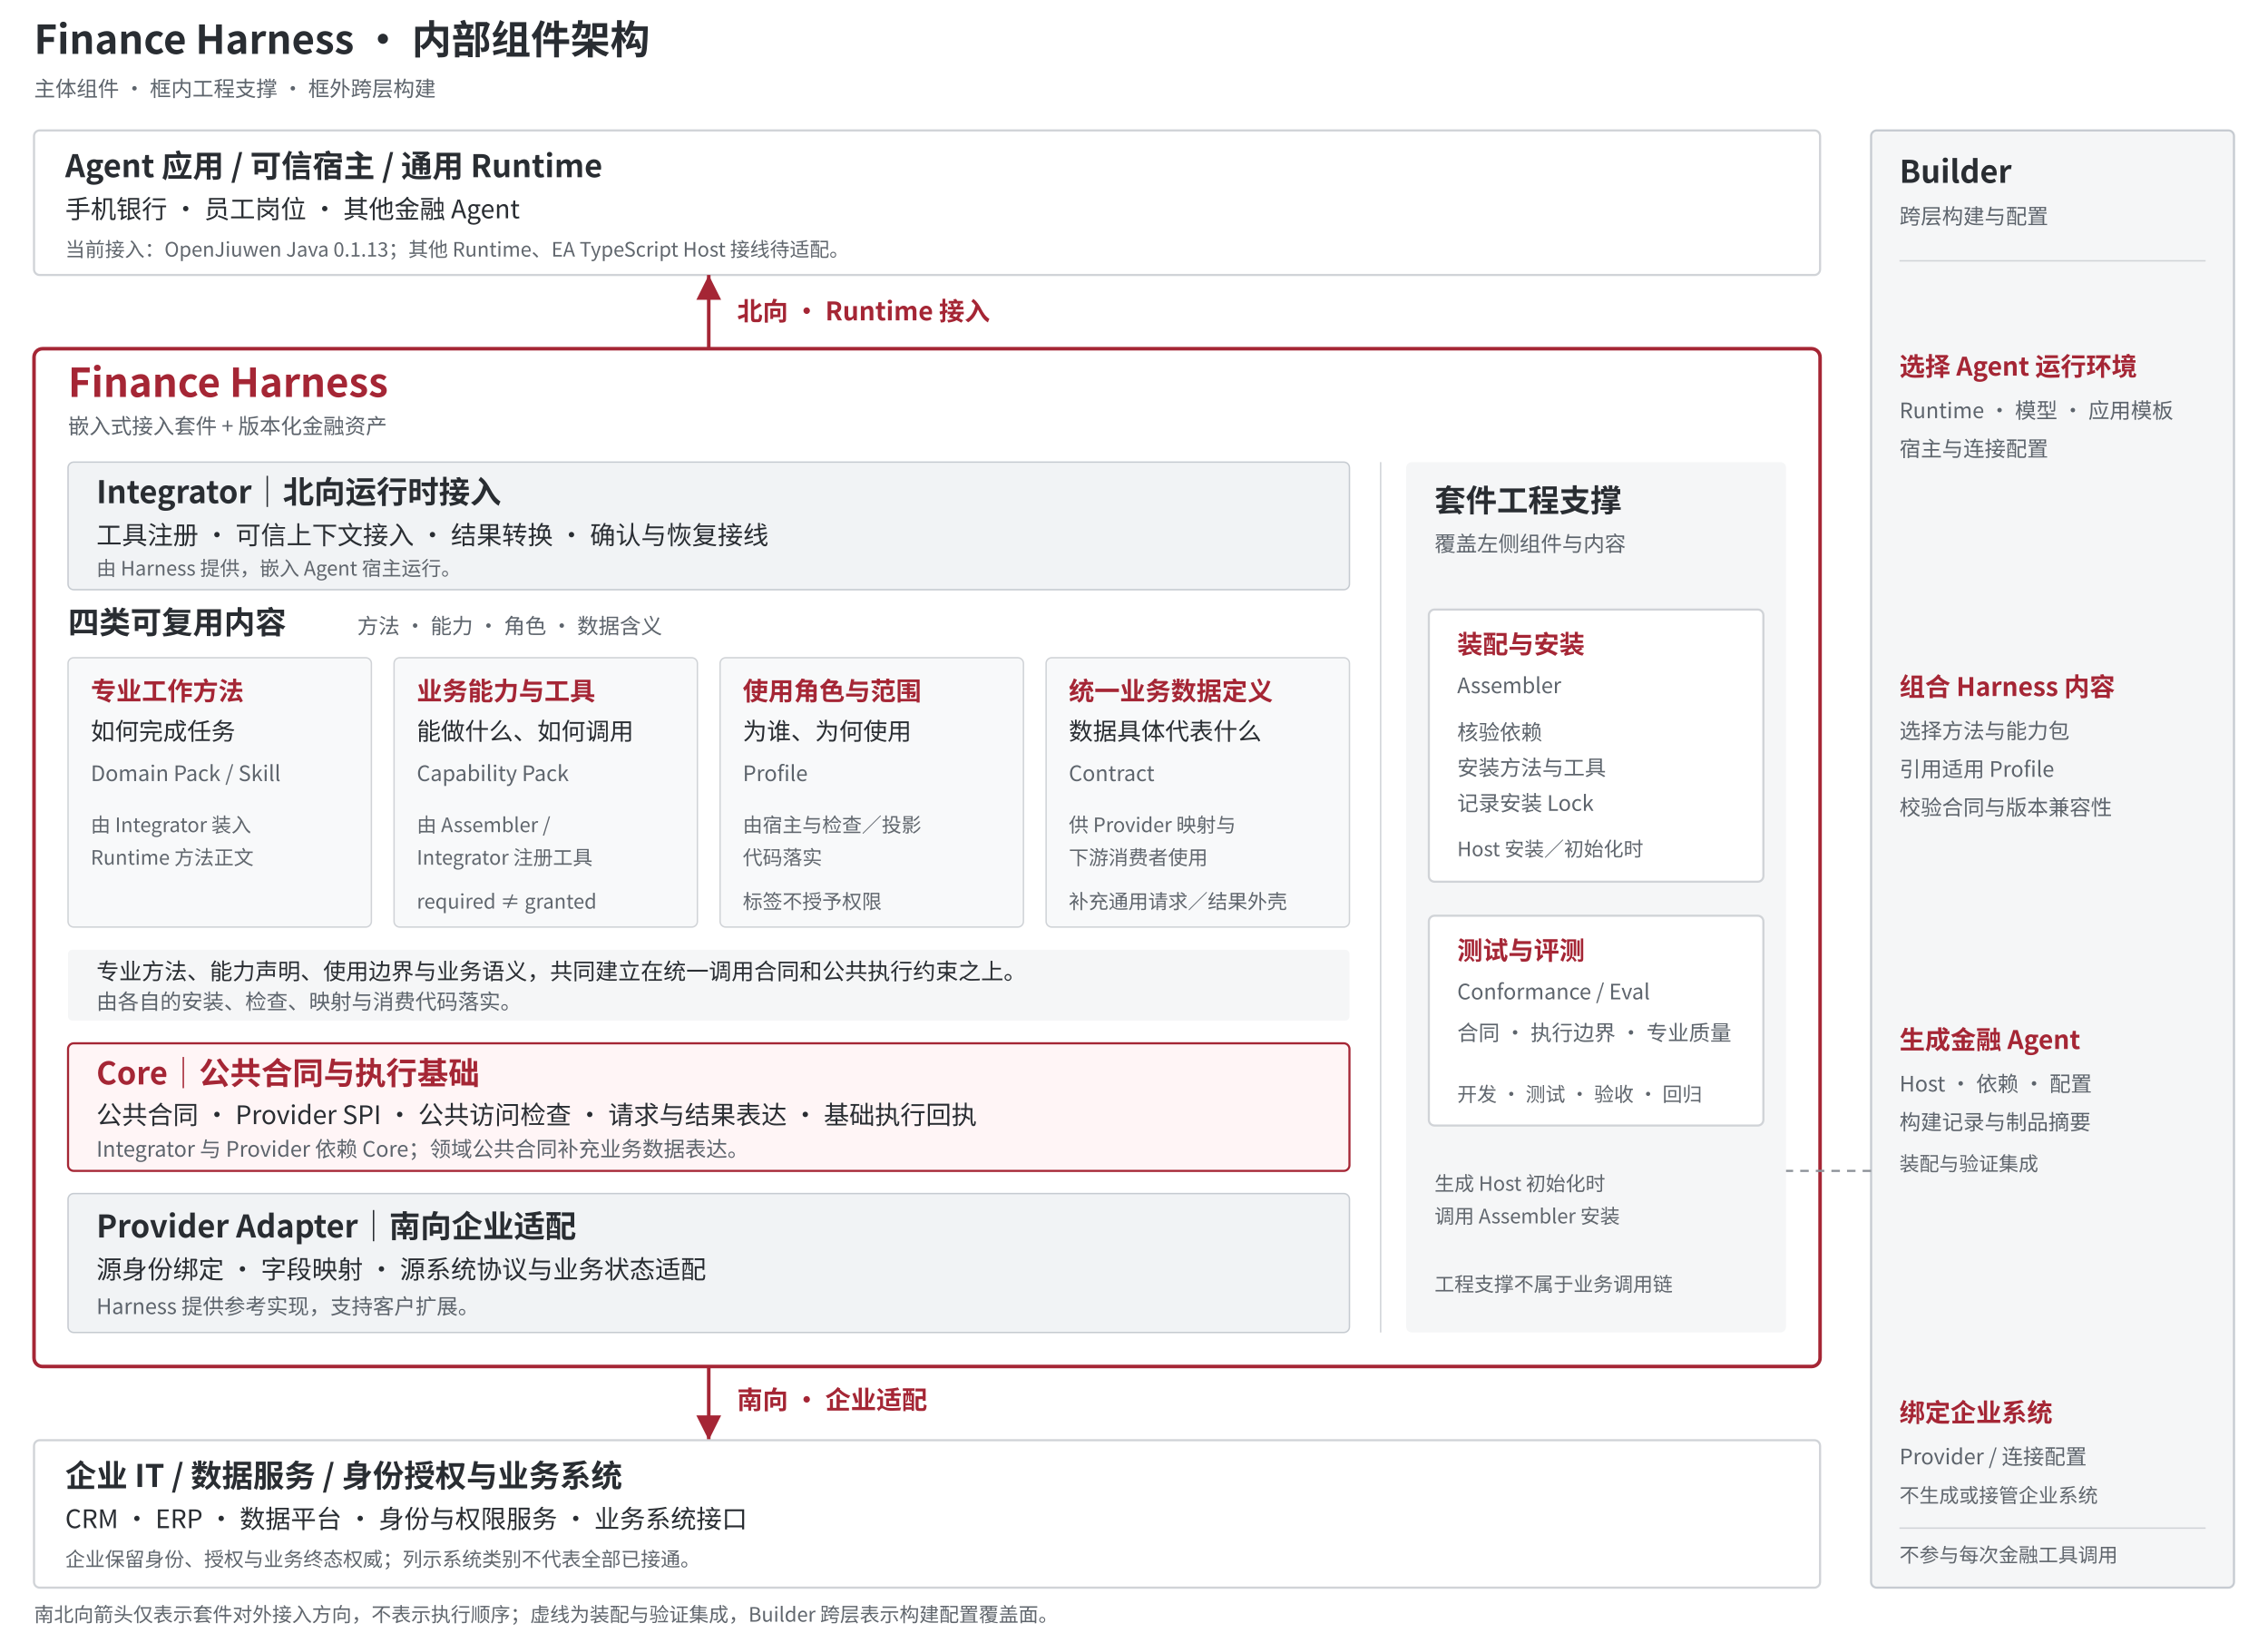
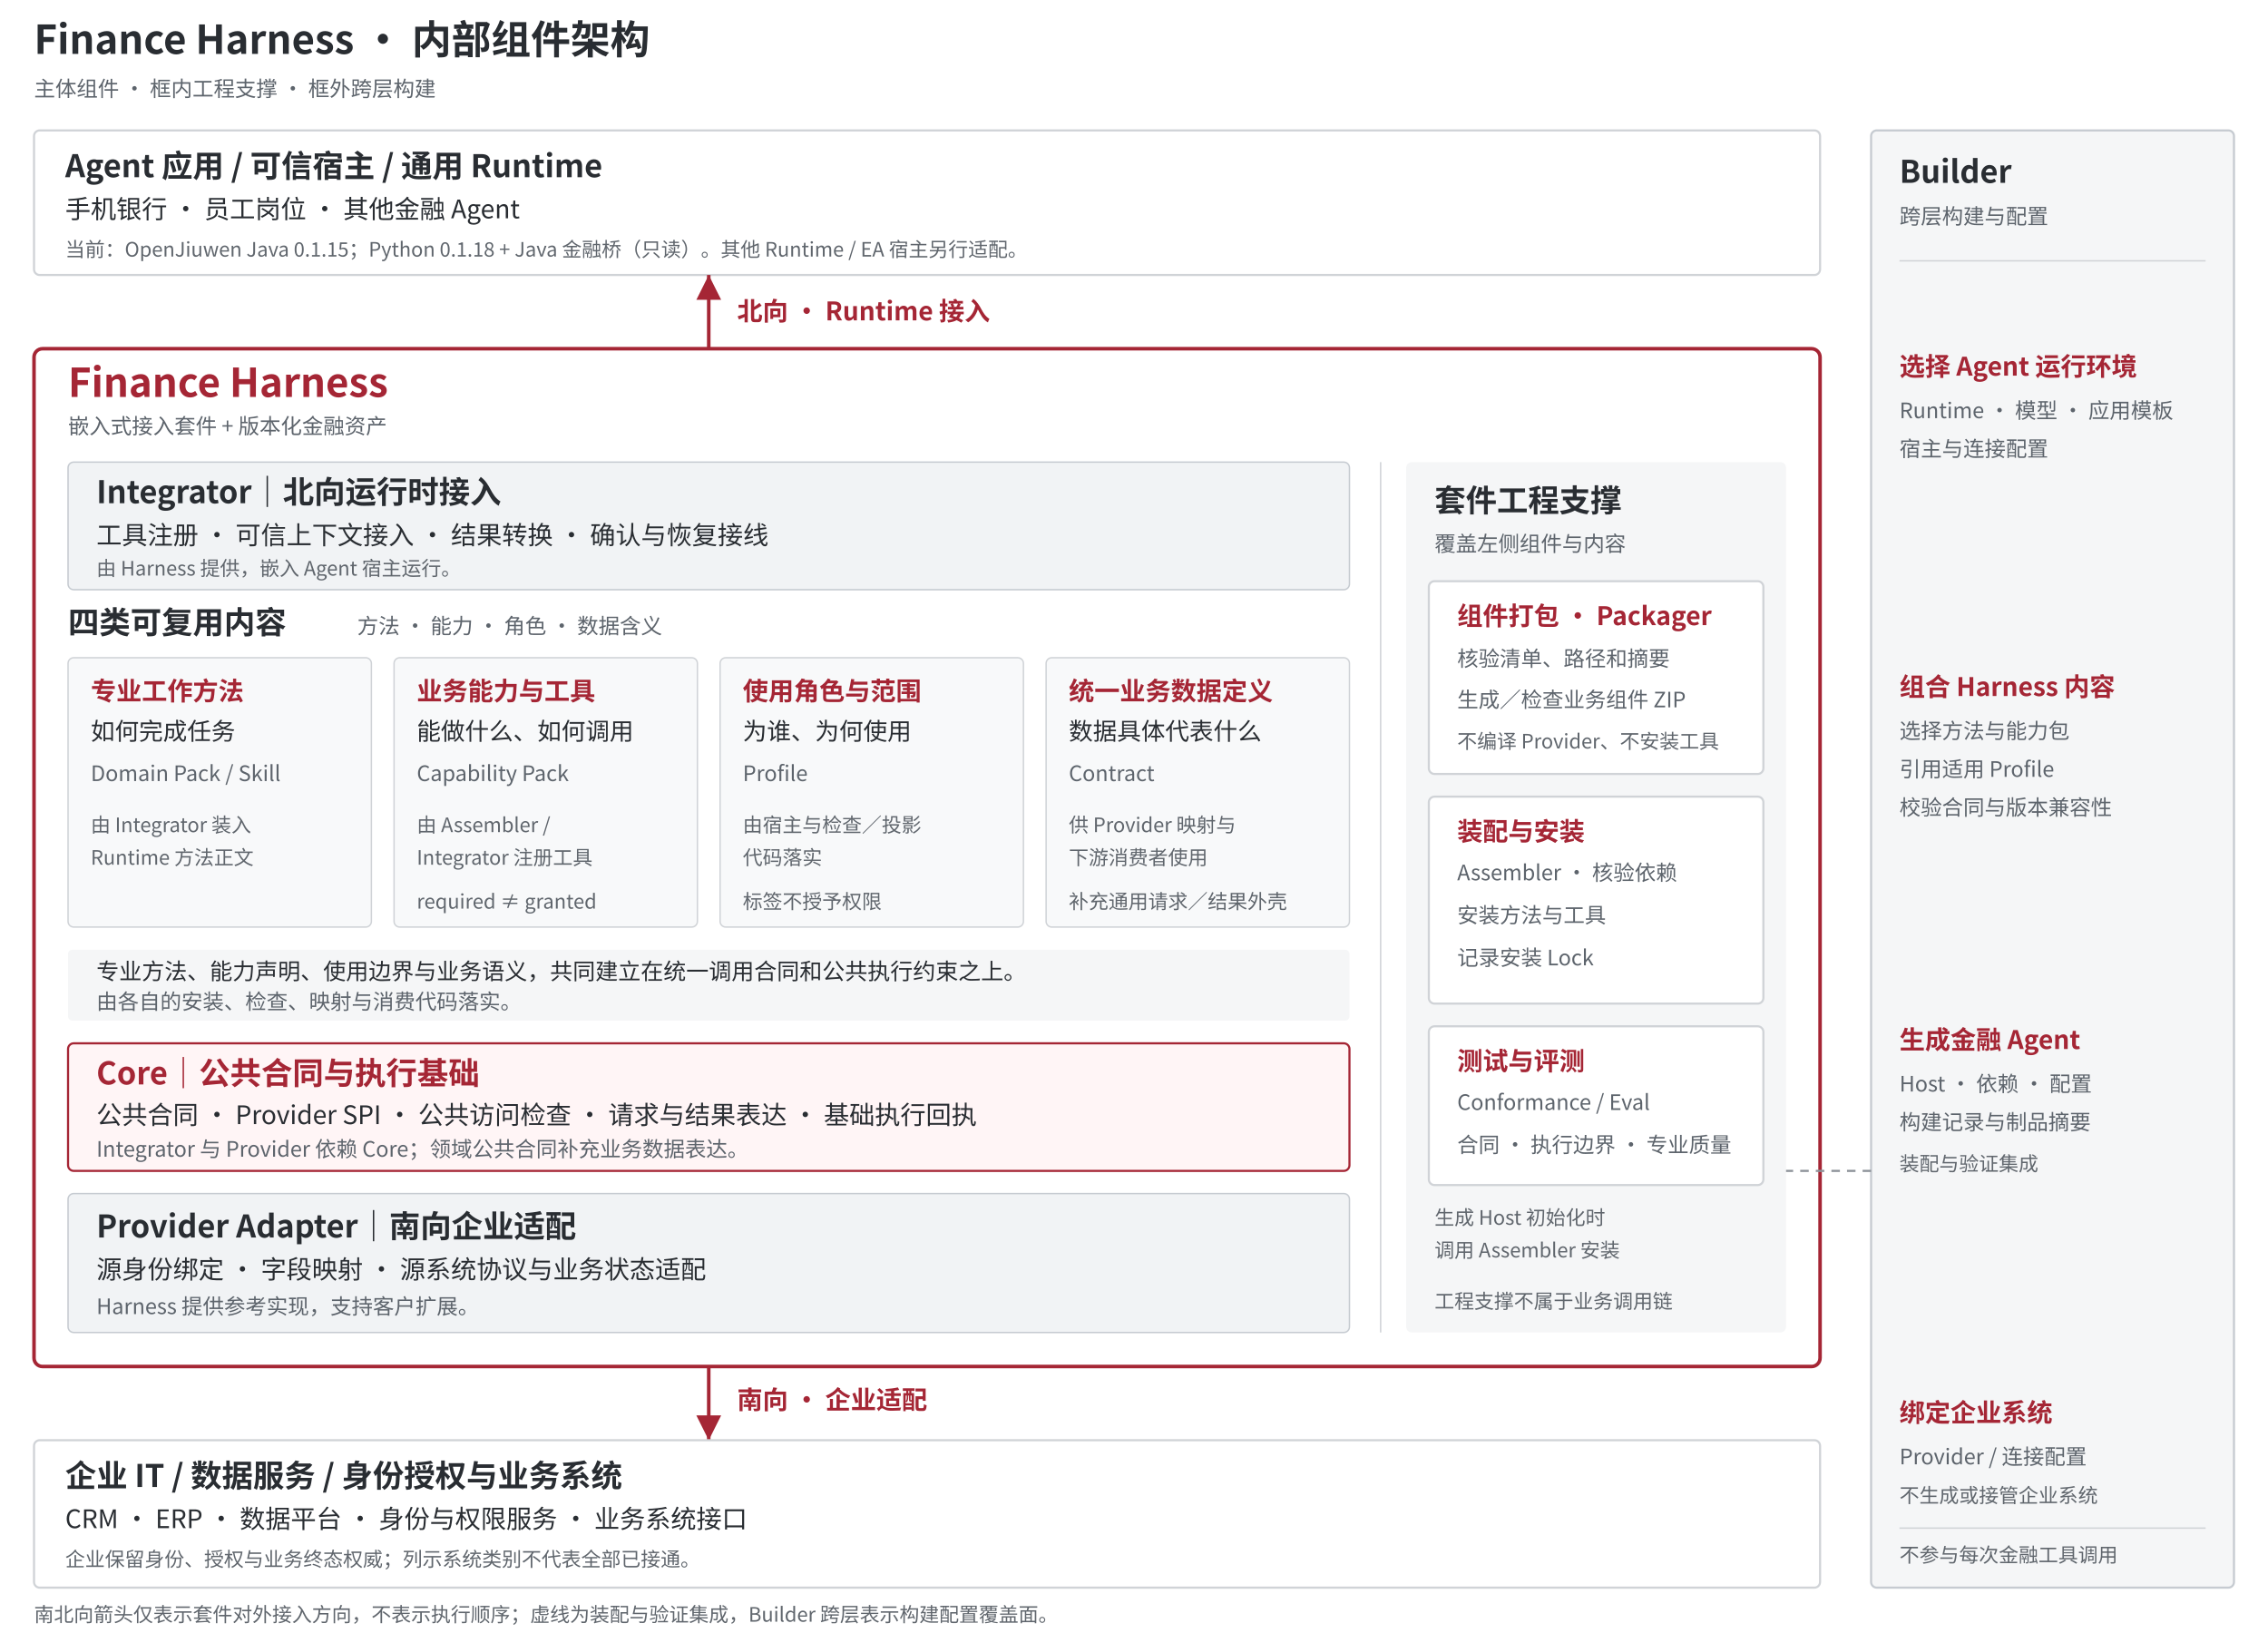
<svg xmlns="http://www.w3.org/2000/svg" width="1600" height="1152" viewBox="0 0 1600 1152" role="img" aria-labelledby="architecture-title architecture-desc">
  <defs>
    <marker id="interface-arrow" viewBox="0 0 10 10" refX="10" refY="5" markerWidth="7" markerHeight="7" orient="auto">
      <path d="M0 0L10 5L0 10Z" fill="#a52635" />
    </marker>
  </defs>
  <style>text{font-family:"Noto Sans CJK SC","Microsoft YaHei",sans-serif;fill:#292d32;font-size:18px;letter-spacing:0}.title{font-size:28px;font-weight:700}.heading{font-size:22px;font-weight:700}.label{font-size:18px;font-weight:700;fill:#a52635}.small{font-size:15px;fill:#5d646c}.note{font-size:14px;fill:#60666d}.box{fill:#fff;stroke:#d0d3d7;stroke-width:1.5}.interface{fill:none;stroke:#a52635;stroke-width:2.5}.assembly{fill:none;stroke:#8c9198;stroke-width:1.5;stroke-dasharray:6 5}</style>
  <rect width="1600" height="1152" fill="#fff" />
  <text x="24" y="38" class="title">Finance Harness · 内部组件架构</text>
  <text x="24" y="68" class="small">主体组件 · 框内工程支撑 · 框外跨层构建</text>
  <g id="agent-environment" data-owner="host">
    <rect x="24" y="92" width="1260" height="102" rx="4" class="box" />
    <text x="46" y="125" class="heading">Agent 应用 / 可信宿主 / 通用 Runtime</text>
    <text x="46" y="154">手机银行 · 员工岗位 · 其他金融 Agent</text>
-     <text x="46" y="181" class="note">当前接入：OpenJiuwen Java 0.1.13；其他 Runtime、EA TypeScript Host 接线待适配。</text>
+     <text x="46" y="181" class="note">当前：OpenJiuwen Java 0.1.15；Python 0.1.18 + Java 金融桥（只读）。其他 Runtime / EA 宿主另行适配。</text>
  </g>
  <polyline data-relation="interface" data-from="finance-harness" data-to="agent-environment" points="500,246 500,194" class="interface" marker-end="url(#interface-arrow)" />
  <text x="520" y="226" class="label">北向 · Runtime 接入</text>
  <g id="finance-harness" data-view="component-ownership">
    <rect id="suite-boundary" x="24" y="246" width="1260" height="718" rx="6" fill="#fff" stroke="#a52635" stroke-width="2.5" />
    <text x="48" y="280" class="title" style="fill:#a52635">Finance Harness</text>
    <text x="48" y="306" class="small">嵌入式接入套件 + 版本化金融资产</text>
    <g id="integrator" data-owner="harness" data-deployment="host">
      <rect x="48" y="326" width="904" height="90" rx="4" fill="#f1f3f5" stroke="#c6cbd1" />
      <text x="68" y="355" class="heading">Integrator｜北向运行时接入</text>
      <text x="68" y="384">工具注册 · 可信上下文接入 · 结果转换 · 确认与恢复接线</text>
      <text x="68" y="406" class="note">由 Harness 提供，嵌入 Agent 宿主运行。</text>
    </g>
    <g id="key-assets">
      <text x="48" y="447" class="heading">四类可复用内容</text>
      <text x="252" y="447" class="small">方法 · 能力 · 角色 · 数据含义</text>
      <g id="domain-pack" data-kind="asset">
        <rect x="48" y="464" width="214" height="190" rx="4" fill="#f8f9fa" stroke="#d0d3d7" />
        <text x="64" y="494" class="label">专业工作方法</text>
        <text x="64" y="522" style="font-size:17px">如何完成任务</text>
        <text x="64" y="551" class="small">Domain Pack / Skill</text>
        <text x="64" y="587" class="note">由 Integrator 装入</text>
        <text x="64" y="610" class="note">Runtime 方法正文</text>
      </g>
      <g id="capability-pack" data-kind="asset">
        <rect x="278" y="464" width="214" height="190" rx="4" fill="#f8f9fa" stroke="#d0d3d7" />
        <text x="294" y="494" class="label">业务能力与工具</text>
        <text x="294" y="522" style="font-size:17px">能做什么、如何调用</text>
        <text x="294" y="551" class="small">Capability Pack</text>
        <text x="294" y="587" class="note">由 Assembler /</text>
        <text x="294" y="610" class="note">Integrator 注册工具</text>
        <text x="294" y="641" class="note">required ≠ granted</text>
      </g>
      <g id="profile" data-kind="asset">
        <rect x="508" y="464" width="214" height="190" rx="4" fill="#f8f9fa" stroke="#d0d3d7" />
        <text x="524" y="494" class="label">使用角色与范围</text>
        <text x="524" y="522" style="font-size:17px">为谁、为何使用</text>
        <text x="524" y="551" class="small">Profile</text>
        <text x="524" y="587" class="note">由宿主与检查／投影</text>
        <text x="524" y="610" class="note">代码落实</text>
        <text x="524" y="641" class="note">标签不授予权限</text>
      </g>
      <g id="domain-contract" data-kind="asset">
        <rect x="738" y="464" width="214" height="190" rx="4" fill="#f8f9fa" stroke="#d0d3d7" />
        <text x="754" y="494" class="label">统一业务数据定义</text>
        <text x="754" y="522" style="font-size:17px">数据具体代表什么</text>
        <text x="754" y="551" class="small">Contract</text>
        <text x="754" y="587" class="note">供 Provider 映射与</text>
        <text x="754" y="610" class="note">下游消费者使用</text>
        <text x="754" y="641" class="note">补充通用请求／结果外壳</text>
      </g>
    </g>
    <g id="asset-foundation-relation">
      <rect x="48" y="670" width="904" height="50" rx="3" fill="#f5f6f7" />
      <text x="68" y="691" style="font-size:16px">专业方法、能力声明、使用边界与业务语义，共同建立在统一调用合同和公共执行约束之上。</text>
      <text x="68" y="712" class="small">由各自的安装、检查、映射与消费代码落实。</text>
    </g>
    <g id="core" data-role="shared-foundation">
      <rect x="48" y="736" width="904" height="90" rx="4" fill="#fff5f6" stroke="#a52635" stroke-width="1.5" />
      <text x="68" y="765" class="heading" style="fill:#a52635">Core｜公共合同与执行基础</text>
      <text x="68" y="793">公共合同 · Provider SPI · 公共访问检查 · 请求与结果表达 · 基础执行回执</text>
      <text x="68" y="816" class="small">Integrator 与 Provider 依赖 Core；领域公共合同补充业务数据表达。</text>
    </g>
    <g id="provider" data-owner="harness">
      <rect x="48" y="842" width="904" height="98" rx="4" fill="#f1f3f5" stroke="#c6cbd1" />
      <text x="68" y="873" class="heading">Provider Adapter｜南向企业适配</text>
      <text x="68" y="902">源身份绑定 · 字段映射 · 源系统协议与业务状态适配</text>
      <text x="68" y="927" class="small">Harness 提供参考实现，支持客户扩展。</text>
    </g>
    <g id="assembly-support" data-role="support" data-scope="suite">
      <line id="support-divider" x1="974" y1="326" x2="974" y2="940" stroke="#d0d3d7" />
      <rect id="support-boundary" x="992" y="326" width="268" height="614" rx="4" fill="#f5f6f7" />
      <text x="1012" y="361" class="heading">套件工程支撑</text>
      <text x="1012" y="389" class="small">覆盖左侧组件与内容</text>
+       <g id="packaging-support" data-phase="publication">
+         <rect x="1008" y="410" width="236" height="136" rx="4" class="box" />
+         <text x="1028" y="441" class="label">组件打包 · Packager</text>
+         <text x="1028" y="470" class="small">核验清单、路径和摘要</text>
+         <text x="1028" y="499" class="small">生成／检查业务组件 ZIP</text>
+         <text x="1028" y="528" class="note">不编译 Provider、不安装工具</text>
+       </g>
      <g id="installation-support" data-phase="initialization">
-         <rect x="1008" y="430" width="236" height="192" rx="4" class="box" />
-         <text x="1028" y="461" class="label">装配与安装</text>
-         <text x="1028" y="489" class="small">Assembler</text>
-         <text x="1028" y="522" class="small">核验依赖</text>
-         <text x="1028" y="547" class="small">安装方法与工具</text>
-         <text x="1028" y="572" class="small">记录安装 Lock</text>
-         <text x="1028" y="604" class="note">Host 安装／初始化时</text>
+         <rect x="1008" y="562" width="236" height="146" rx="4" class="box" />
+         <text x="1028" y="593" class="label">装配与安装</text>
+         <text x="1028" y="621" class="small">Assembler · 核验依赖</text>
+         <text x="1028" y="651" class="small">安装方法与工具</text>
+         <text x="1028" y="681" class="small">记录安装 Lock</text>
      </g>
      <g id="verification-support" data-phase="verification">
-         <rect x="1008" y="646" width="236" height="148" rx="4" class="box" />
-         <text x="1028" y="677" class="label">测试与评测</text>
-         <text x="1028" y="705" class="small">Conformance / Eval</text>
-         <text x="1028" y="734" class="small">合同 · 执行边界 · 专业质量</text>
-         <text x="1028" y="777" class="note">开发 · 测试 · 验收 · 回归</text>
+         <rect x="1008" y="724" width="236" height="112" rx="4" class="box" />
+         <text x="1028" y="755" class="label">测试与评测</text>
+         <text x="1028" y="783" class="small">Conformance / Eval</text>
+         <text x="1028" y="813" class="small">合同 · 执行边界 · 专业质量</text>
      </g>
-       <text x="1012" y="840" class="note">生成 Host 初始化时</text>
-       <text x="1012" y="863" class="note">调用 Assembler 安装</text>
-       <text x="1012" y="911" class="note">工程支撑不属于业务调用链</text>
+       <text x="1012" y="864" class="note">生成 Host 初始化时</text>
+       <text x="1012" y="887" class="note">调用 Assembler 安装</text>
+       <text x="1012" y="923" class="note">工程支撑不属于业务调用链</text>
    </g>
  </g>
  <g id="builder" data-owner="external" data-scope="cross-layer-build">
    <rect id="builder-boundary" x="1320" y="92" width="256" height="1028" rx="4" fill="#f5f6f7" stroke="#c6cbd1" stroke-width="1.5" />
    <text x="1340" y="129" class="heading">Builder</text>
    <text x="1340" y="158" class="small">跨层构建与配置</text>
    <line x1="1340" y1="184" x2="1556" y2="184" stroke="#d0d3d7" />
    <text x="1340" y="265" class="label">选择 Agent 运行环境</text>
    <text x="1340" y="295" class="small">Runtime · 模型 · 应用模板</text>
    <text x="1340" y="322" class="small">宿主与连接配置</text>
    <text x="1340" y="491" class="label">组合 Harness 内容</text>
    <text x="1340" y="521" class="small">选择方法与能力包</text>
    <text x="1340" y="548" class="small">引用适用 Profile</text>
    <text x="1340" y="575" class="small">校验合同与版本兼容性</text>
    <text x="1340" y="740" class="label">生成金融 Agent</text>
    <text x="1340" y="770" class="small">Host · 依赖 · 配置</text>
    <text x="1340" y="797" class="small">构建记录与制品摘要</text>
    <text x="1340" y="826" class="note">装配与验证集成</text>
    <text x="1340" y="1003" class="label">绑定企业系统</text>
    <text x="1340" y="1033" class="small">Provider / 连接配置</text>
    <text x="1340" y="1060" class="note">不生成或接管企业系统</text>
    <line x1="1340" y1="1078" x2="1556" y2="1078" stroke="#d0d3d7" />
    <text x="1340" y="1102" class="note">不参与每次金融工具调用</text>
  </g>
  <path data-relation="assembly" data-from="builder" data-to="assembly-support" aria-label="装配与验证集成" d="M1320 826H1260" class="assembly" />
  <polyline data-relation="interface" data-from="finance-harness" data-to="enterprise-systems" points="500,964 500,1016" class="interface" marker-end="url(#interface-arrow)" />
  <text x="520" y="994" class="label">南向 · 企业适配</text>
  <g id="enterprise-systems" data-owner="enterprise">
    <rect x="24" y="1016" width="1260" height="104" rx="4" class="box" />
    <text x="46" y="1049" class="heading">企业 IT / 数据服务 / 身份授权与业务系统</text>
    <text x="46" y="1078">CRM · ERP · 数据平台 · 身份与权限服务 · 业务系统接口</text>
    <text x="46" y="1105" class="note">企业保留身份、授权与业务终态权威；列示系统类别不代表全部已接通。</text>
  </g>
  <text x="24" y="1144" class="note">南北向箭头仅表示套件对外接入方向，不表示执行顺序；虚线为装配与验证集成，Builder 跨层表示构建配置覆盖面。</text>
</svg>
